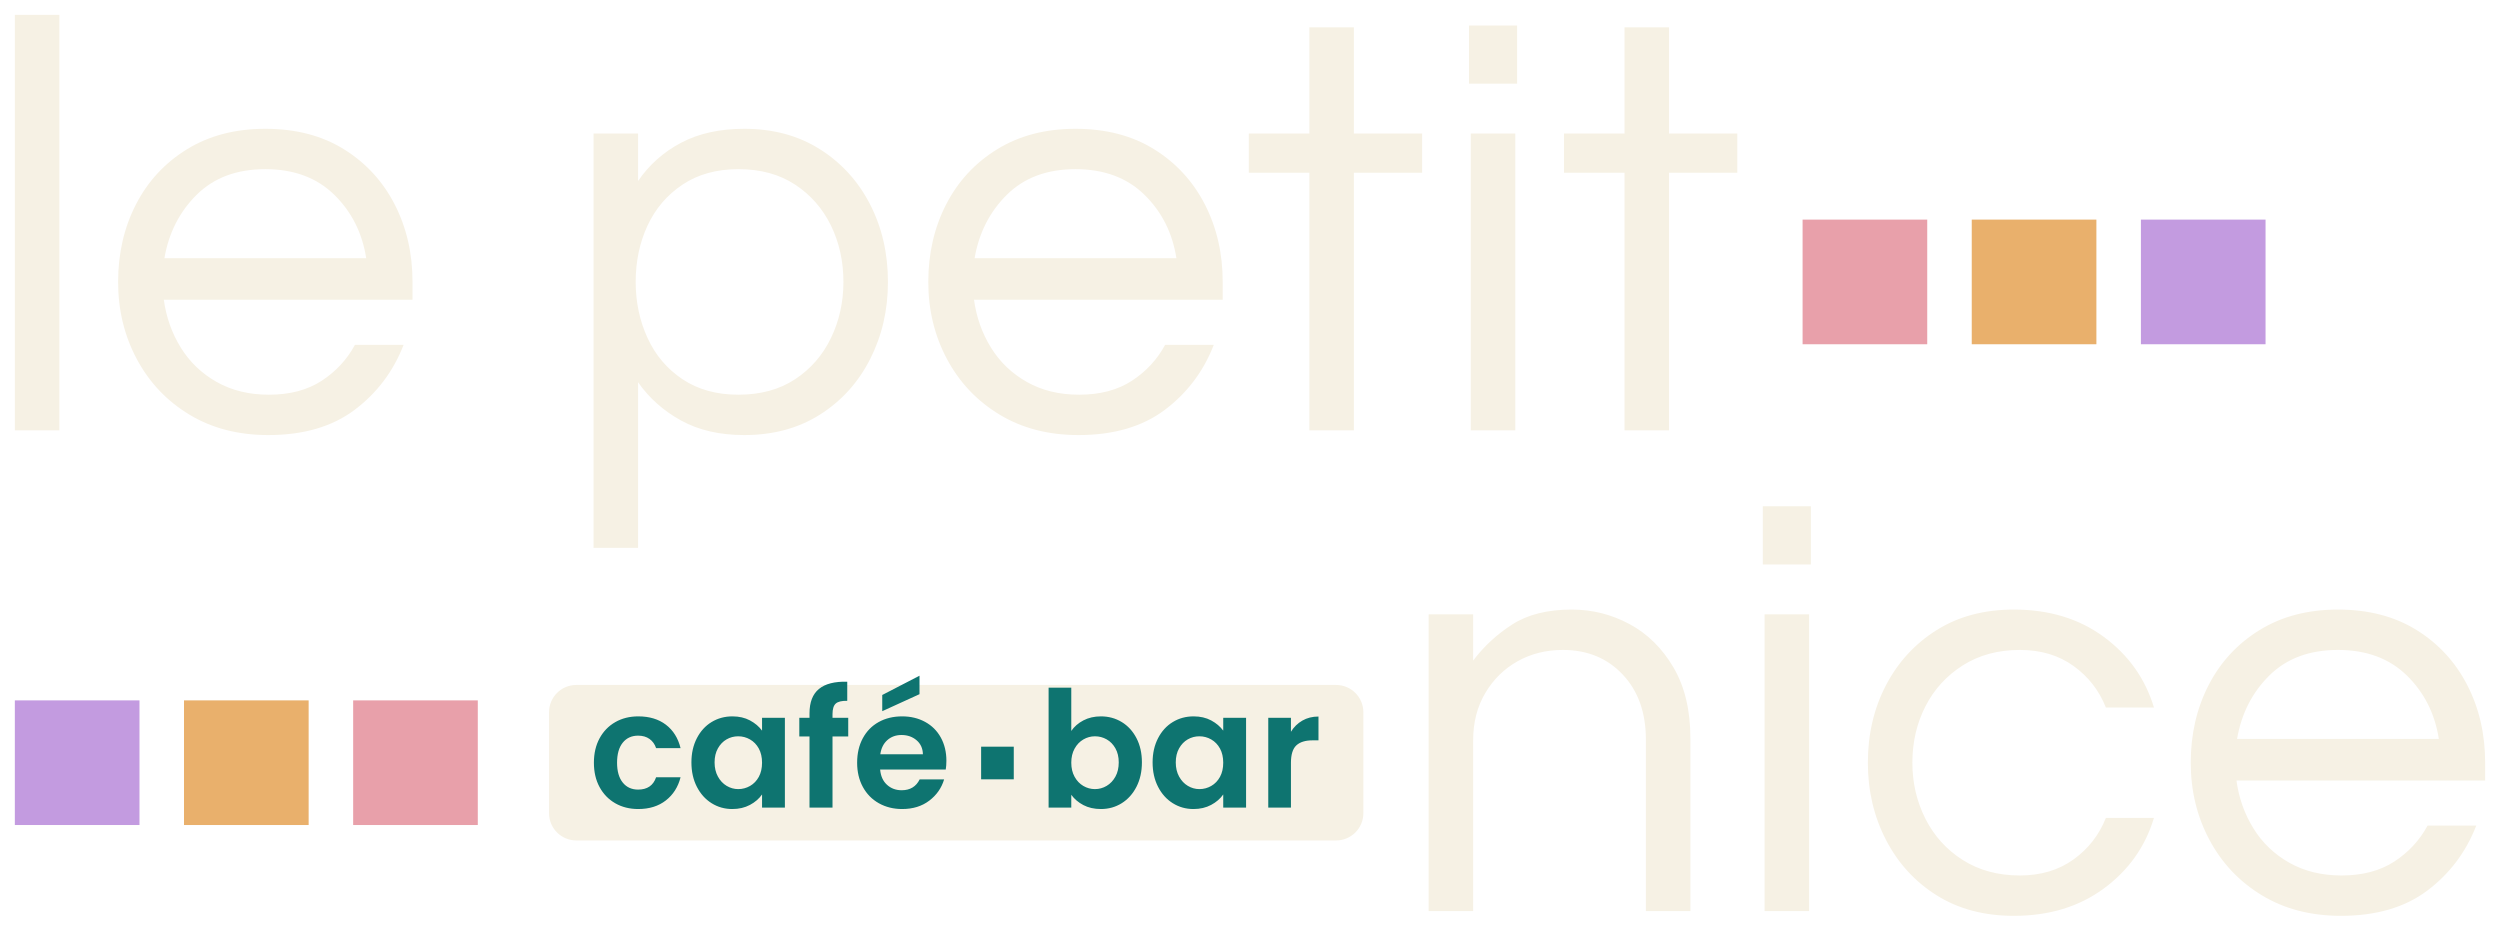
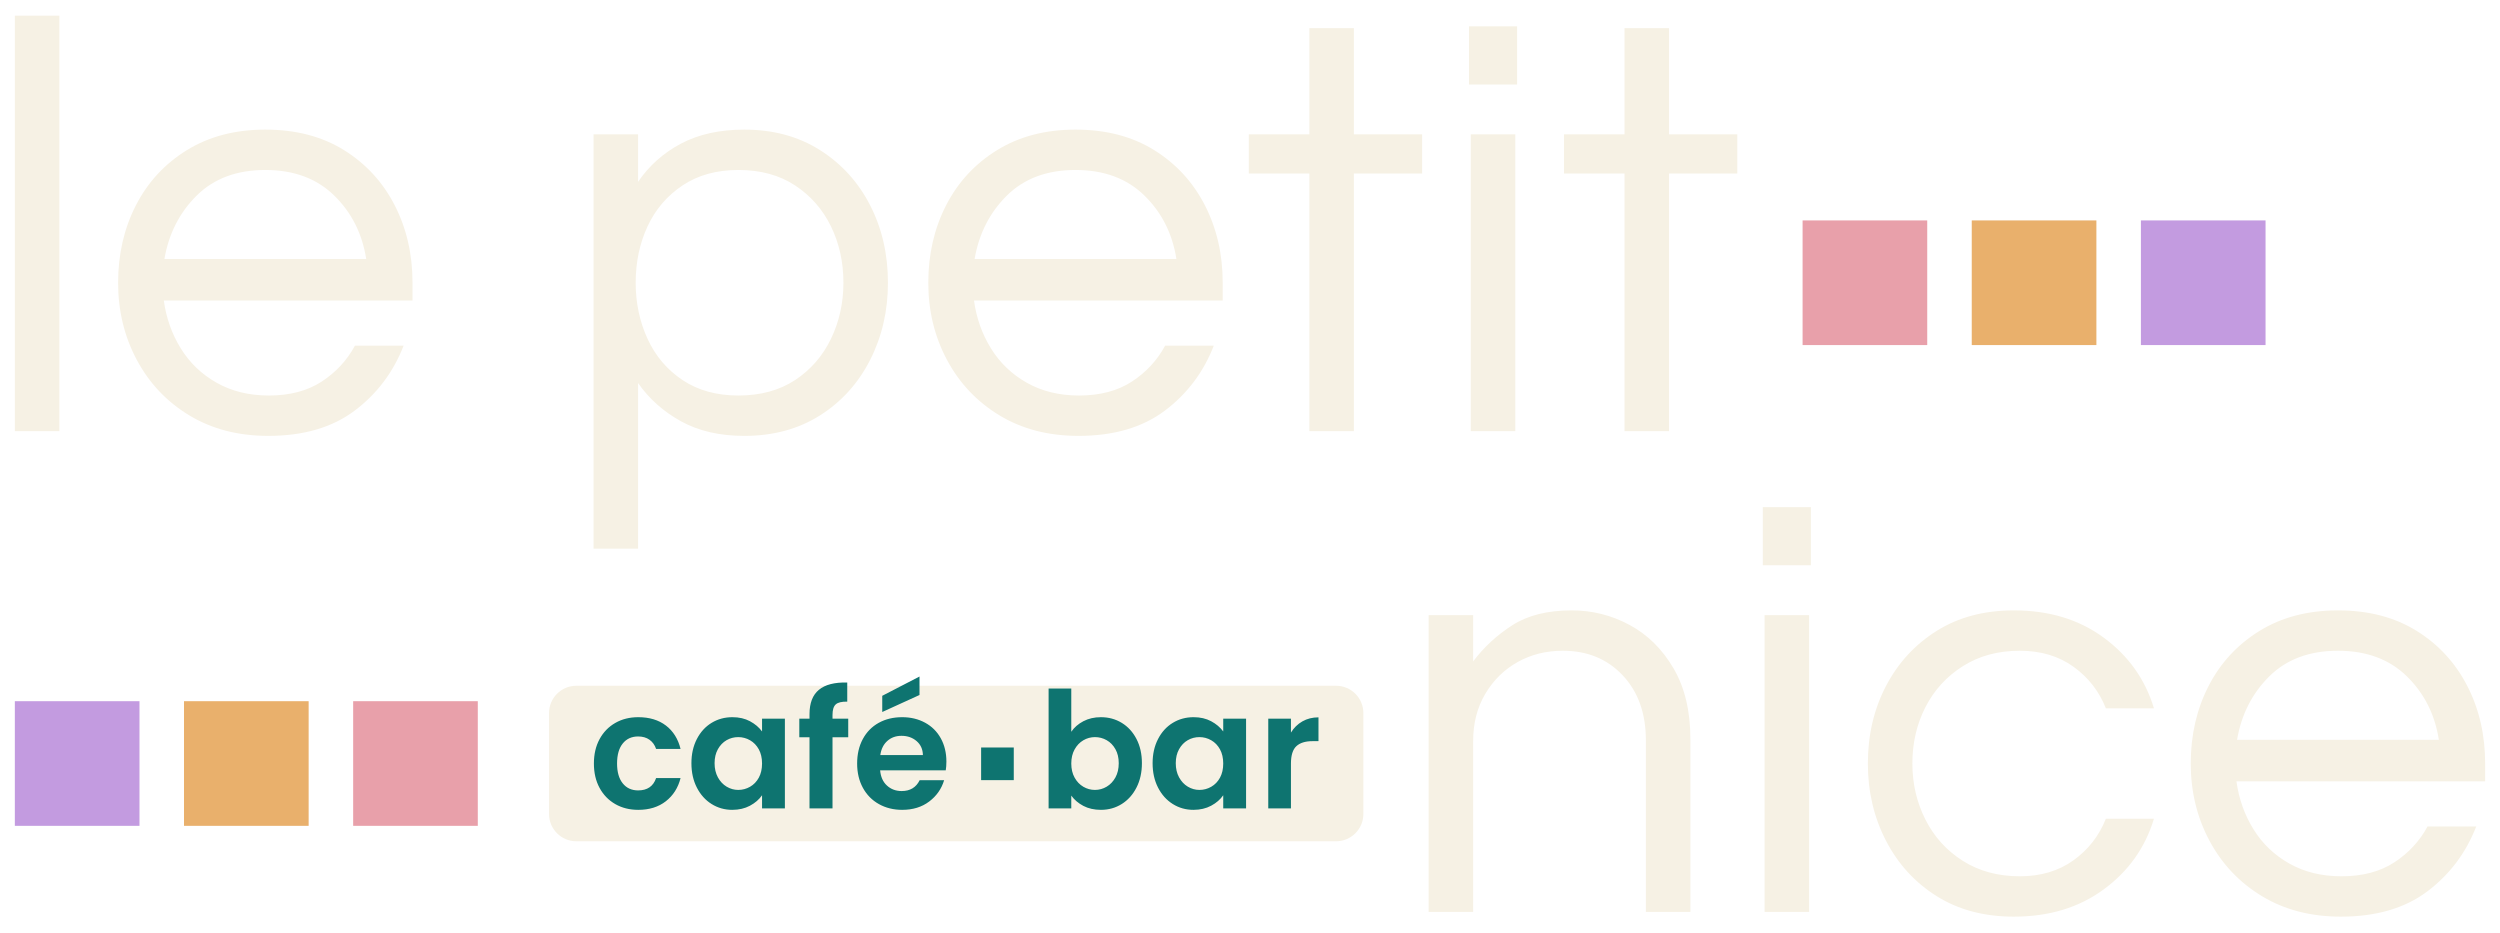
- <svg xmlns="http://www.w3.org/2000/svg" viewBox="40 -725 4212 1568">
+ <svg xmlns="http://www.w3.org/2000/svg" width="421" height="157" viewBox="40 -725 4212 1568">
  <path fill="#f6f1e4" d="M65.0 0.0V-700.0H140.0V0.0ZM492.0 8.0Q416.0 8.0 359.0 -26.5Q302.0 -61.0 270.5 -120.0Q239.0 -179.0 239.0 -250.0Q239.0 -322.0 269.0 -380.5Q299.0 -439.0 355.0 -473.5Q411.0 -508.0 487.0 -508.0Q564.0 -508.0 619.5 -473.5Q675.0 -439.0 705.0 -380.5Q735.0 -322.0 735.0 -250.0V-220.0H316.0Q322.0 -176.0 344.5 -139.5Q367.0 -103.0 405.0 -81.5Q443.0 -60.0 493.0 -60.0Q546.0 -60.0 582.0 -83.5Q618.0 -107.0 638.0 -144.0H720.0Q694.0 -77.0 637.5 -34.5Q581.0 8.0 492.0 8.0ZM317.0 -290.0H657.0Q647.0 -354.0 603.0 -397.0Q559.0 -440.0 487.0 -440.0Q415.0 -440.0 371.5 -397.0Q328.0 -354.0 317.0 -290.0ZM1040.0 198.0V-500.0H1115.0V-420.0Q1143.0 -461.0 1187.5 -484.5Q1232.0 -508.0 1294.0 -508.0Q1367.0 -508.0 1421.5 -473.5Q1476.0 -439.0 1506.0 -380.5Q1536.0 -322.0 1536.0 -250.0Q1536.0 -179.0 1506.0 -120.0Q1476.0 -61.0 1421.5 -26.5Q1367.0 8.0 1294.0 8.0Q1232.0 8.0 1187.5 -16.5Q1143.0 -41.0 1115.0 -81.0V198.0ZM1284.0 -60.0Q1340.0 -60.0 1379.5 -86.0Q1419.0 -112.0 1440.0 -155.5Q1461.0 -199.0 1461.0 -250.0Q1461.0 -302.0 1440.0 -345.0Q1419.0 -388.0 1379.5 -414.0Q1340.0 -440.0 1284.0 -440.0Q1229.0 -440.0 1190.0 -414.0Q1151.0 -388.0 1131.0 -345.0Q1111.0 -302.0 1111.0 -250.0Q1111.0 -199.0 1131.0 -155.5Q1151.0 -112.0 1190.0 -86.0Q1229.0 -60.0 1284.0 -60.0ZM1857.0 8.0Q1781.0 8.0 1724.0 -26.5Q1667.0 -61.0 1635.5 -120.0Q1604.0 -179.0 1604.0 -250.0Q1604.0 -322.0 1634.0 -380.5Q1664.0 -439.0 1720.0 -473.5Q1776.0 -508.0 1852.0 -508.0Q1929.0 -508.0 1984.5 -473.5Q2040.0 -439.0 2070.0 -380.5Q2100.0 -322.0 2100.0 -250.0V-220.0H1681.0Q1687.0 -176.0 1709.5 -139.5Q1732.0 -103.0 1770.0 -81.5Q1808.0 -60.0 1858.0 -60.0Q1911.0 -60.0 1947.0 -83.5Q1983.0 -107.0 2003.0 -144.0H2085.0Q2059.0 -77.0 2002.5 -34.5Q1946.0 8.0 1857.0 8.0ZM1682.0 -290.0H2022.0Q2012.0 -354.0 1968.0 -397.0Q1924.0 -440.0 1852.0 -440.0Q1780.0 -440.0 1736.5 -397.0Q1693.0 -354.0 1682.0 -290.0ZM2246.0 0.0V-434.0H2144.0V-500.0H2246.0V-679.0H2321.0V-500.0H2436.0V-434.0H2321.0V0.0ZM2515.0 -584.0V-682.0H2596.0V-584.0ZM2518.0 0.0V-500.0H2593.0V0.0ZM2777.0 0.0V-434.0H2675.0V-500.0H2777.0V-679.0H2852.0V-500.0H2967.0V-434.0H2852.0V0.0ZM2446.975 810.0V310.0H2521.975V388.0Q2548.975 352.0 2587.975 327.0Q2626.975 302.0 2687.975 302.0Q2739.975 302.0 2785.475 326.5Q2830.975 351.0 2859.475 399.5Q2887.975 448.0 2887.975 519.0V810.0H2812.975V521.0Q2812.975 453.0 2773.975 411.5Q2734.975 370.0 2672.975 370.0Q2630.975 370.0 2596.975 389.0Q2562.975 408.0 2542.475 442.5Q2521.975 477.0 2521.975 522.0V810.0ZM3009.975 226.0V128.0H3090.975V226.0ZM3012.975 810.0V310.0H3087.975V810.0ZM3432.975 818.0Q3357.975 818.0 3302.975 783.5Q3247.975 749.0 3217.475 690.0Q3186.975 631.0 3186.975 560.0Q3186.975 488.0 3217.475 429.5Q3247.975 371.0 3302.975 336.5Q3357.975 302.0 3432.975 302.0Q3521.975 302.0 3584.475 348.0Q3646.975 394.0 3668.975 467.0H3587.975Q3570.975 424.0 3533.475 397.0Q3495.975 370.0 3442.975 370.0Q3387.975 370.0 3346.975 396.0Q3305.975 422.0 3283.975 465.0Q3261.975 508.0 3261.975 560.0Q3261.975 611.0 3283.975 654.5Q3305.975 698.0 3346.975 724.0Q3387.975 750.0 3442.975 750.0Q3495.975 750.0 3533.475 723.0Q3570.975 696.0 3587.975 653.0H3668.975Q3646.975 726.0 3584.475 772.0Q3521.975 818.0 3432.975 818.0ZM3983.975 818.0Q3907.975 818.0 3850.975 783.5Q3793.975 749.0 3762.475 690.0Q3730.975 631.0 3730.975 560.0Q3730.975 488.0 3760.975 429.5Q3790.975 371.0 3846.975 336.5Q3902.975 302.0 3978.975 302.0Q4055.975 302.0 4111.475 336.5Q4166.975 371.0 4196.975 429.5Q4226.975 488.0 4226.975 560.0V590.0H3807.975Q3813.975 634.0 3836.475 670.5Q3858.975 707.0 3896.975 728.5Q3934.975 750.0 3984.975 750.0Q4037.975 750.0 4073.975 726.5Q4109.975 703.0 4129.975 666.0H4211.975Q4185.975 733.0 4129.475 775.5Q4072.975 818.0 3983.975 818.0ZM3808.975 520.0H4148.975Q4138.975 456.0 4094.975 413.0Q4050.975 370.0 3978.975 370.0Q3906.975 370.0 3863.475 413.0Q3819.975 456.0 3808.975 520.0Z" />
  <rect x="3077" y="-355" width="210" height="210" fill="#e8a0aa" />
  <rect x="3362" y="-355" width="210" height="210" fill="#e9b06c" />
  <rect x="3647" y="-355" width="210" height="210" fill="#c39be0" />
  <rect x="65" y="455" width="210" height="210" fill="#c39be0" />
  <rect x="350" y="455" width="210" height="210" fill="#e9b06c" />
  <rect x="635" y="455" width="210" height="210" fill="#e8a0aa" />
  <rect x="965" y="429" width="1372" height="262" rx="46" fill="#f6f1e4" />
  <path fill="#0e7470" d="M1115.381 481.944Q1143.492 481.944 1161.915 495.999Q1180.337 510.055 1186.614 535.437H1145.403Q1142.128 525.612 1134.349 520.017Q1126.571 514.422 1115.108 514.422Q1098.733 514.422 1089.181 526.294Q1079.628 538.166 1079.628 560.0Q1079.628 581.561 1089.181 593.433Q1098.733 605.305 1115.108 605.305Q1138.307 605.305 1145.403 584.563H1186.614Q1180.337 609.126 1161.778 623.591Q1143.219 638.056 1115.381 638.056Q1093.547 638.056 1076.626 628.368Q1059.705 618.679 1050.152 601.075Q1040.6 583.471 1040.6 560.0Q1040.6 536.529 1050.152 518.925Q1059.705 501.321 1076.626 491.632Q1093.547 481.944 1115.381 481.944ZM1273.95 481.944Q1290.871 481.944 1303.562 488.767Q1316.253 495.59 1323.895 505.961V484.4H1362.378V635.6H1323.895V613.493Q1316.526 624.137 1303.562 631.097Q1290.599 638.056 1273.677 638.056Q1254.573 638.056 1238.879 628.231Q1223.186 618.406 1214.043 600.529Q1204.9 582.653 1204.9 559.454Q1204.9 536.529 1214.043 518.788Q1223.186 501.048 1238.879 491.496Q1254.573 481.944 1273.95 481.944ZM1283.775 515.513Q1273.131 515.513 1264.125 520.699Q1255.118 525.884 1249.523 535.846Q1243.929 545.808 1243.929 559.454Q1243.929 573.1 1249.523 583.335Q1255.118 593.57 1264.261 599.028Q1273.404 604.487 1283.775 604.487Q1294.419 604.487 1303.699 599.165Q1312.978 593.843 1318.437 583.881Q1323.895 573.919 1323.895 560.0Q1323.895 546.081 1318.437 536.119Q1312.978 526.157 1303.699 520.835Q1294.419 515.513 1283.775 515.513ZM1469.091 515.786H1442.617V635.6H1403.862V515.786H1386.668V484.4H1403.862V476.758Q1403.862 448.92 1419.692 435.819Q1435.521 422.719 1467.453 423.538V455.743Q1453.534 455.47 1448.076 460.383Q1442.617 465.295 1442.617 478.123V484.4H1469.091ZM1633.391 571.463H1522.857Q1524.222 587.838 1534.32 597.118Q1544.418 606.397 1559.156 606.397Q1580.444 606.397 1589.451 588.111H1630.662Q1624.112 609.945 1605.553 624.001Q1586.994 638.056 1559.975 638.056Q1538.141 638.056 1520.81 628.368Q1503.479 618.679 1493.791 600.939Q1484.102 583.199 1484.102 560.0Q1484.102 536.529 1493.654 518.788Q1503.206 501.048 1520.401 491.496Q1537.595 481.944 1559.975 481.944Q1581.536 481.944 1598.594 491.223Q1615.651 500.503 1625.067 517.56Q1634.483 534.618 1634.483 556.725Q1634.483 564.913 1633.391 571.463ZM1594.909 545.808Q1594.636 531.07 1584.265 522.2Q1573.894 513.33 1558.883 513.33Q1544.691 513.33 1535.002 521.927Q1525.313 530.524 1523.13 545.808ZM1589.178 444.553 1526.405 473.21V445.918L1589.178 413.44ZM1894.838 481.944Q1914.215 481.944 1929.908 491.496Q1945.601 501.048 1954.744 518.652Q1963.887 536.256 1963.887 559.454Q1963.887 582.653 1954.744 600.529Q1945.601 618.406 1929.908 628.231Q1914.215 638.056 1894.838 638.056Q1877.916 638.056 1865.225 631.37Q1852.534 624.683 1844.892 614.039V635.6H1806.683V433.636H1844.892V506.507Q1852.261 495.59 1865.225 488.767Q1878.189 481.944 1894.838 481.944ZM1884.739 515.513Q1874.368 515.513 1865.225 520.835Q1856.082 526.157 1850.487 536.256Q1844.892 546.354 1844.892 560.0Q1844.892 573.646 1850.487 583.744Q1856.082 593.843 1865.225 599.165Q1874.368 604.487 1884.739 604.487Q1895.383 604.487 1904.526 599.028Q1913.669 593.57 1919.264 583.471Q1924.859 573.373 1924.859 559.454Q1924.859 545.808 1919.264 535.846Q1913.669 525.884 1904.526 520.699Q1895.383 515.513 1884.739 515.513ZM2050.95 481.944Q2067.871 481.944 2080.562 488.767Q2093.253 495.59 2100.895 505.961V484.4H2139.378V635.6H2100.895V613.493Q2093.526 624.137 2080.562 631.097Q2067.599 638.056 2050.677 638.056Q2031.573 638.056 2015.879 628.231Q2000.186 618.406 1991.043 600.529Q1981.9 582.653 1981.9 559.454Q1981.9 536.529 1991.043 518.788Q2000.186 501.048 2015.879 491.496Q2031.573 481.944 2050.95 481.944ZM2060.775 515.513Q2050.131 515.513 2041.125 520.699Q2032.118 525.884 2026.523 535.846Q2020.929 545.808 2020.929 559.454Q2020.929 573.1 2026.523 583.335Q2032.118 593.57 2041.261 599.028Q2050.404 604.487 2060.775 604.487Q2071.419 604.487 2080.699 599.165Q2089.978 593.843 2095.437 583.881Q2100.895 573.919 2100.895 560.0Q2100.895 546.081 2095.437 536.119Q2089.978 526.157 2080.699 520.835Q2071.419 515.513 2060.775 515.513ZM2261.375 482.217V522.336H2251.277Q2233.264 522.336 2224.121 530.797Q2214.978 539.258 2214.978 560.273V635.6H2176.768V484.4H2214.978V507.871Q2222.347 495.863 2234.219 489.04Q2246.091 482.217 2261.375 482.217Z" />
  <rect x="1693" y="533" width="55" height="55" fill="#0e7470" />
</svg>
